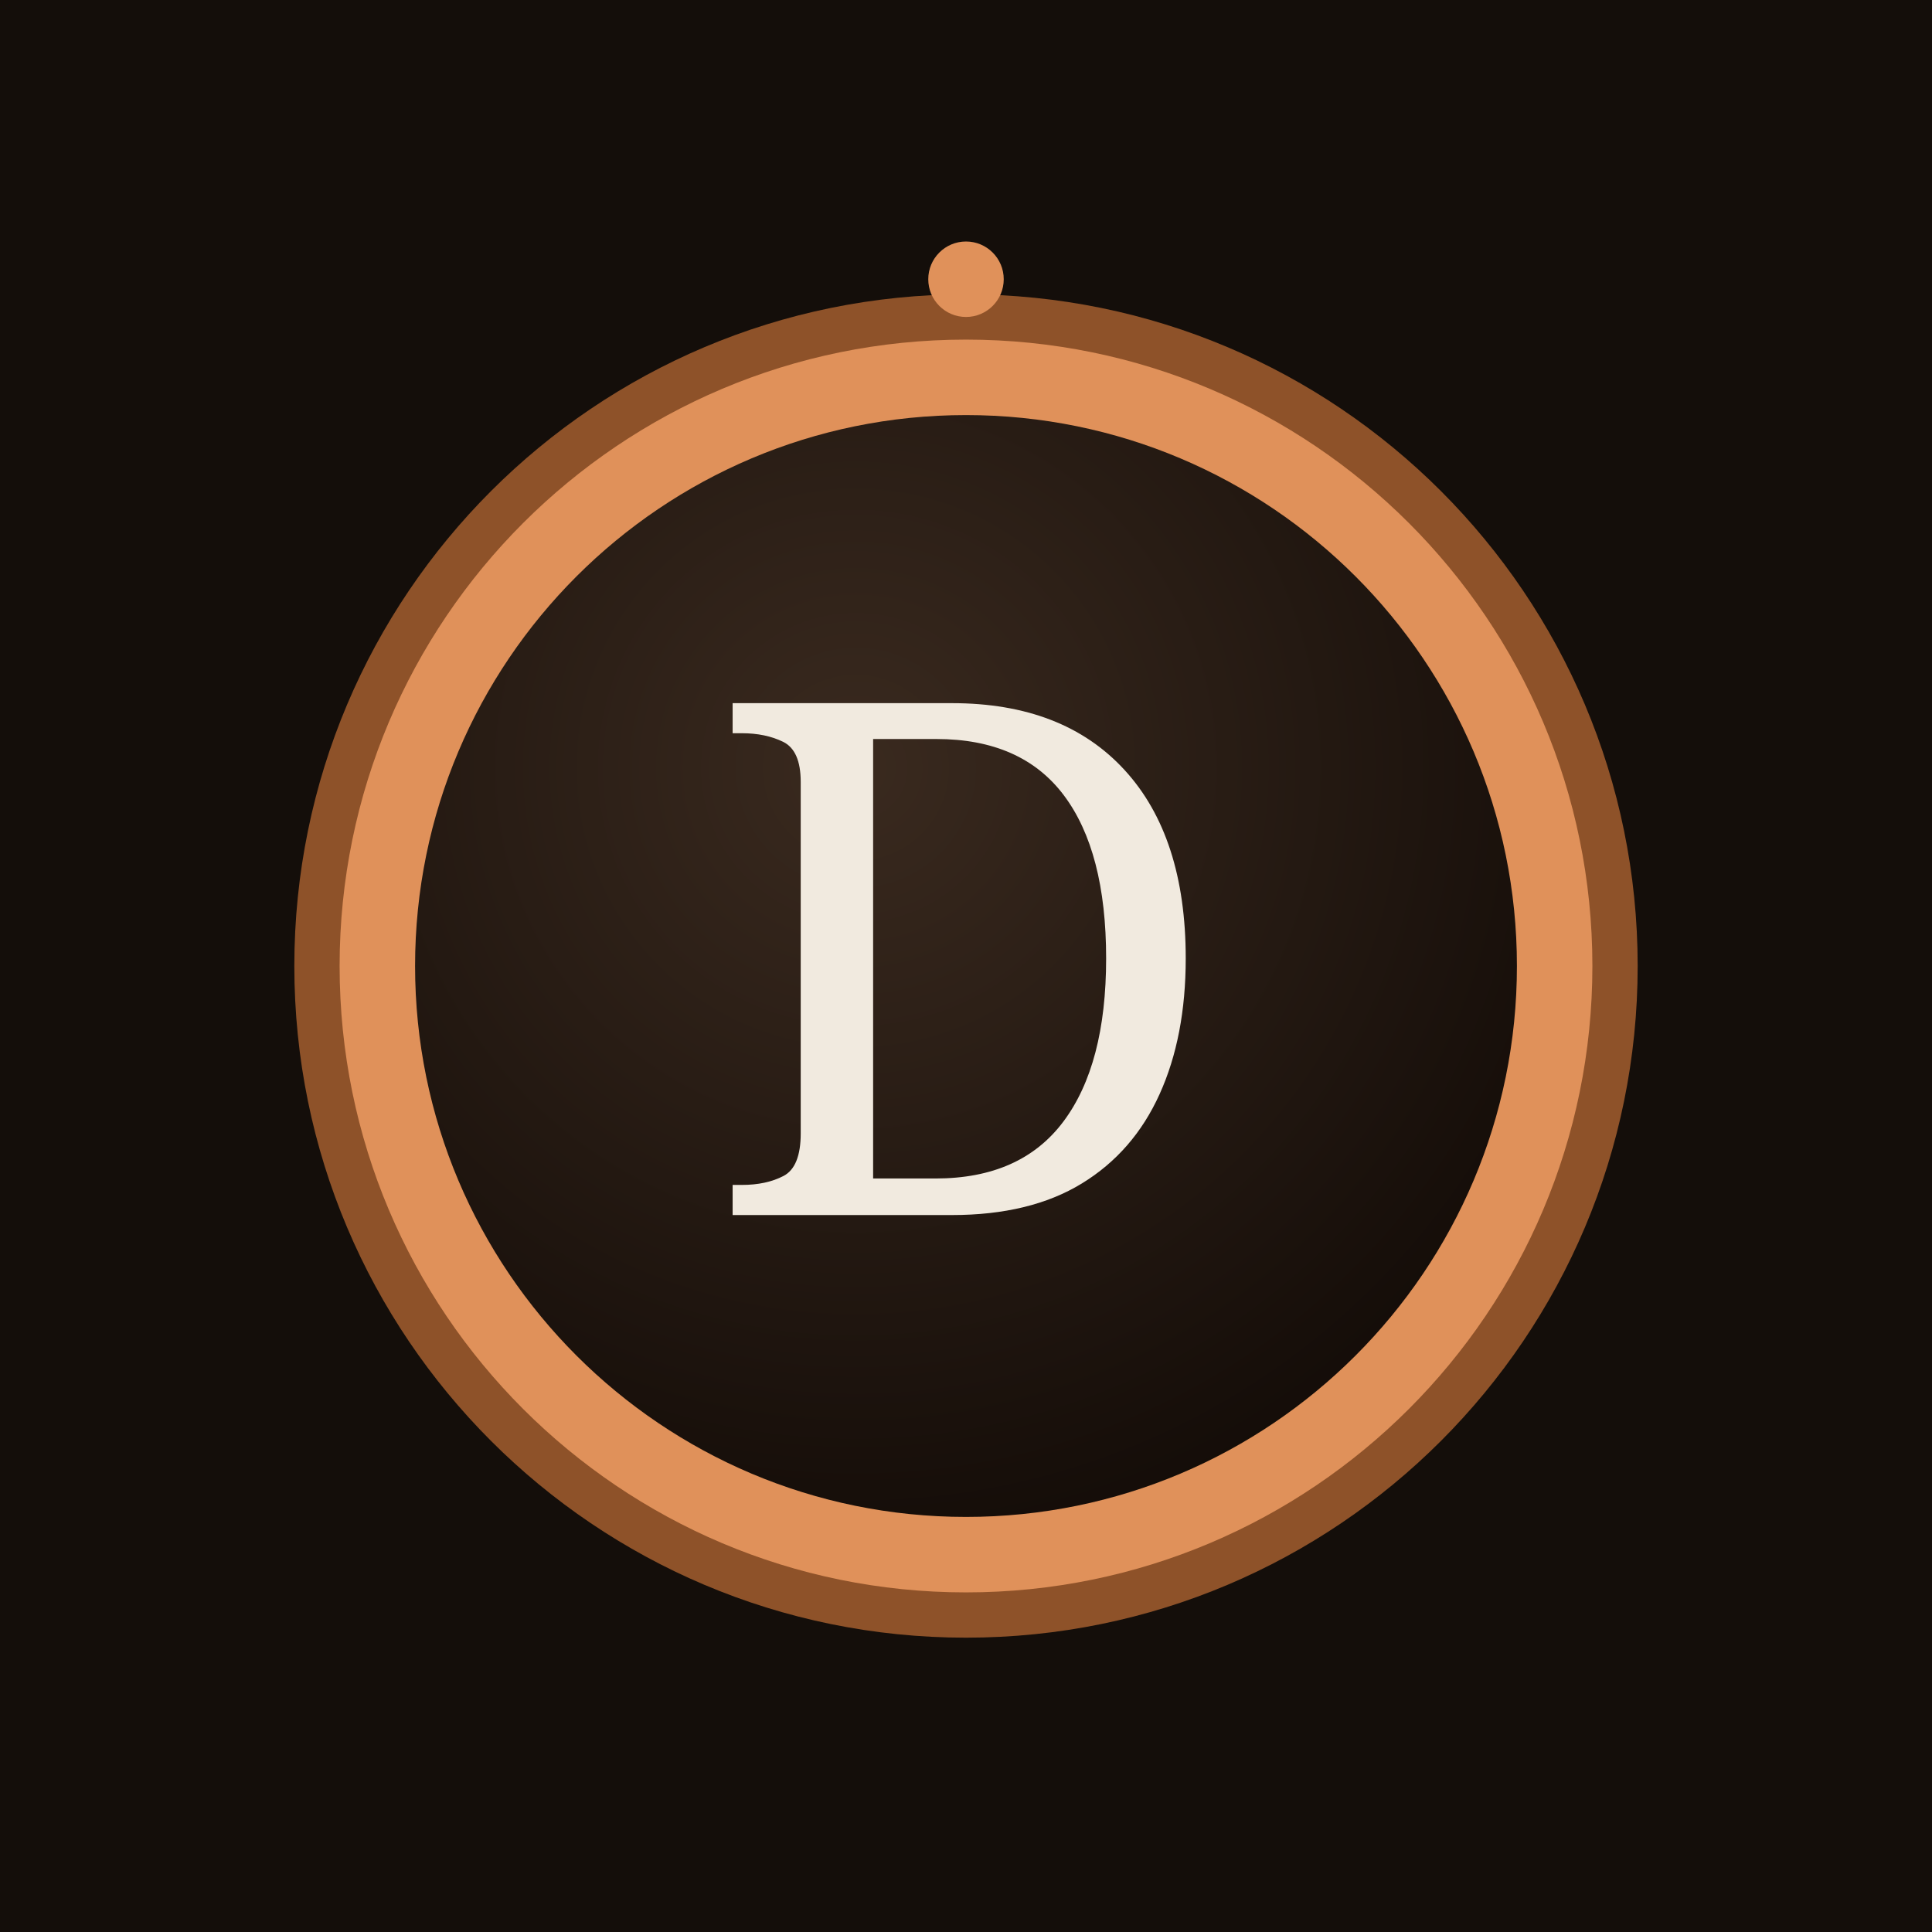
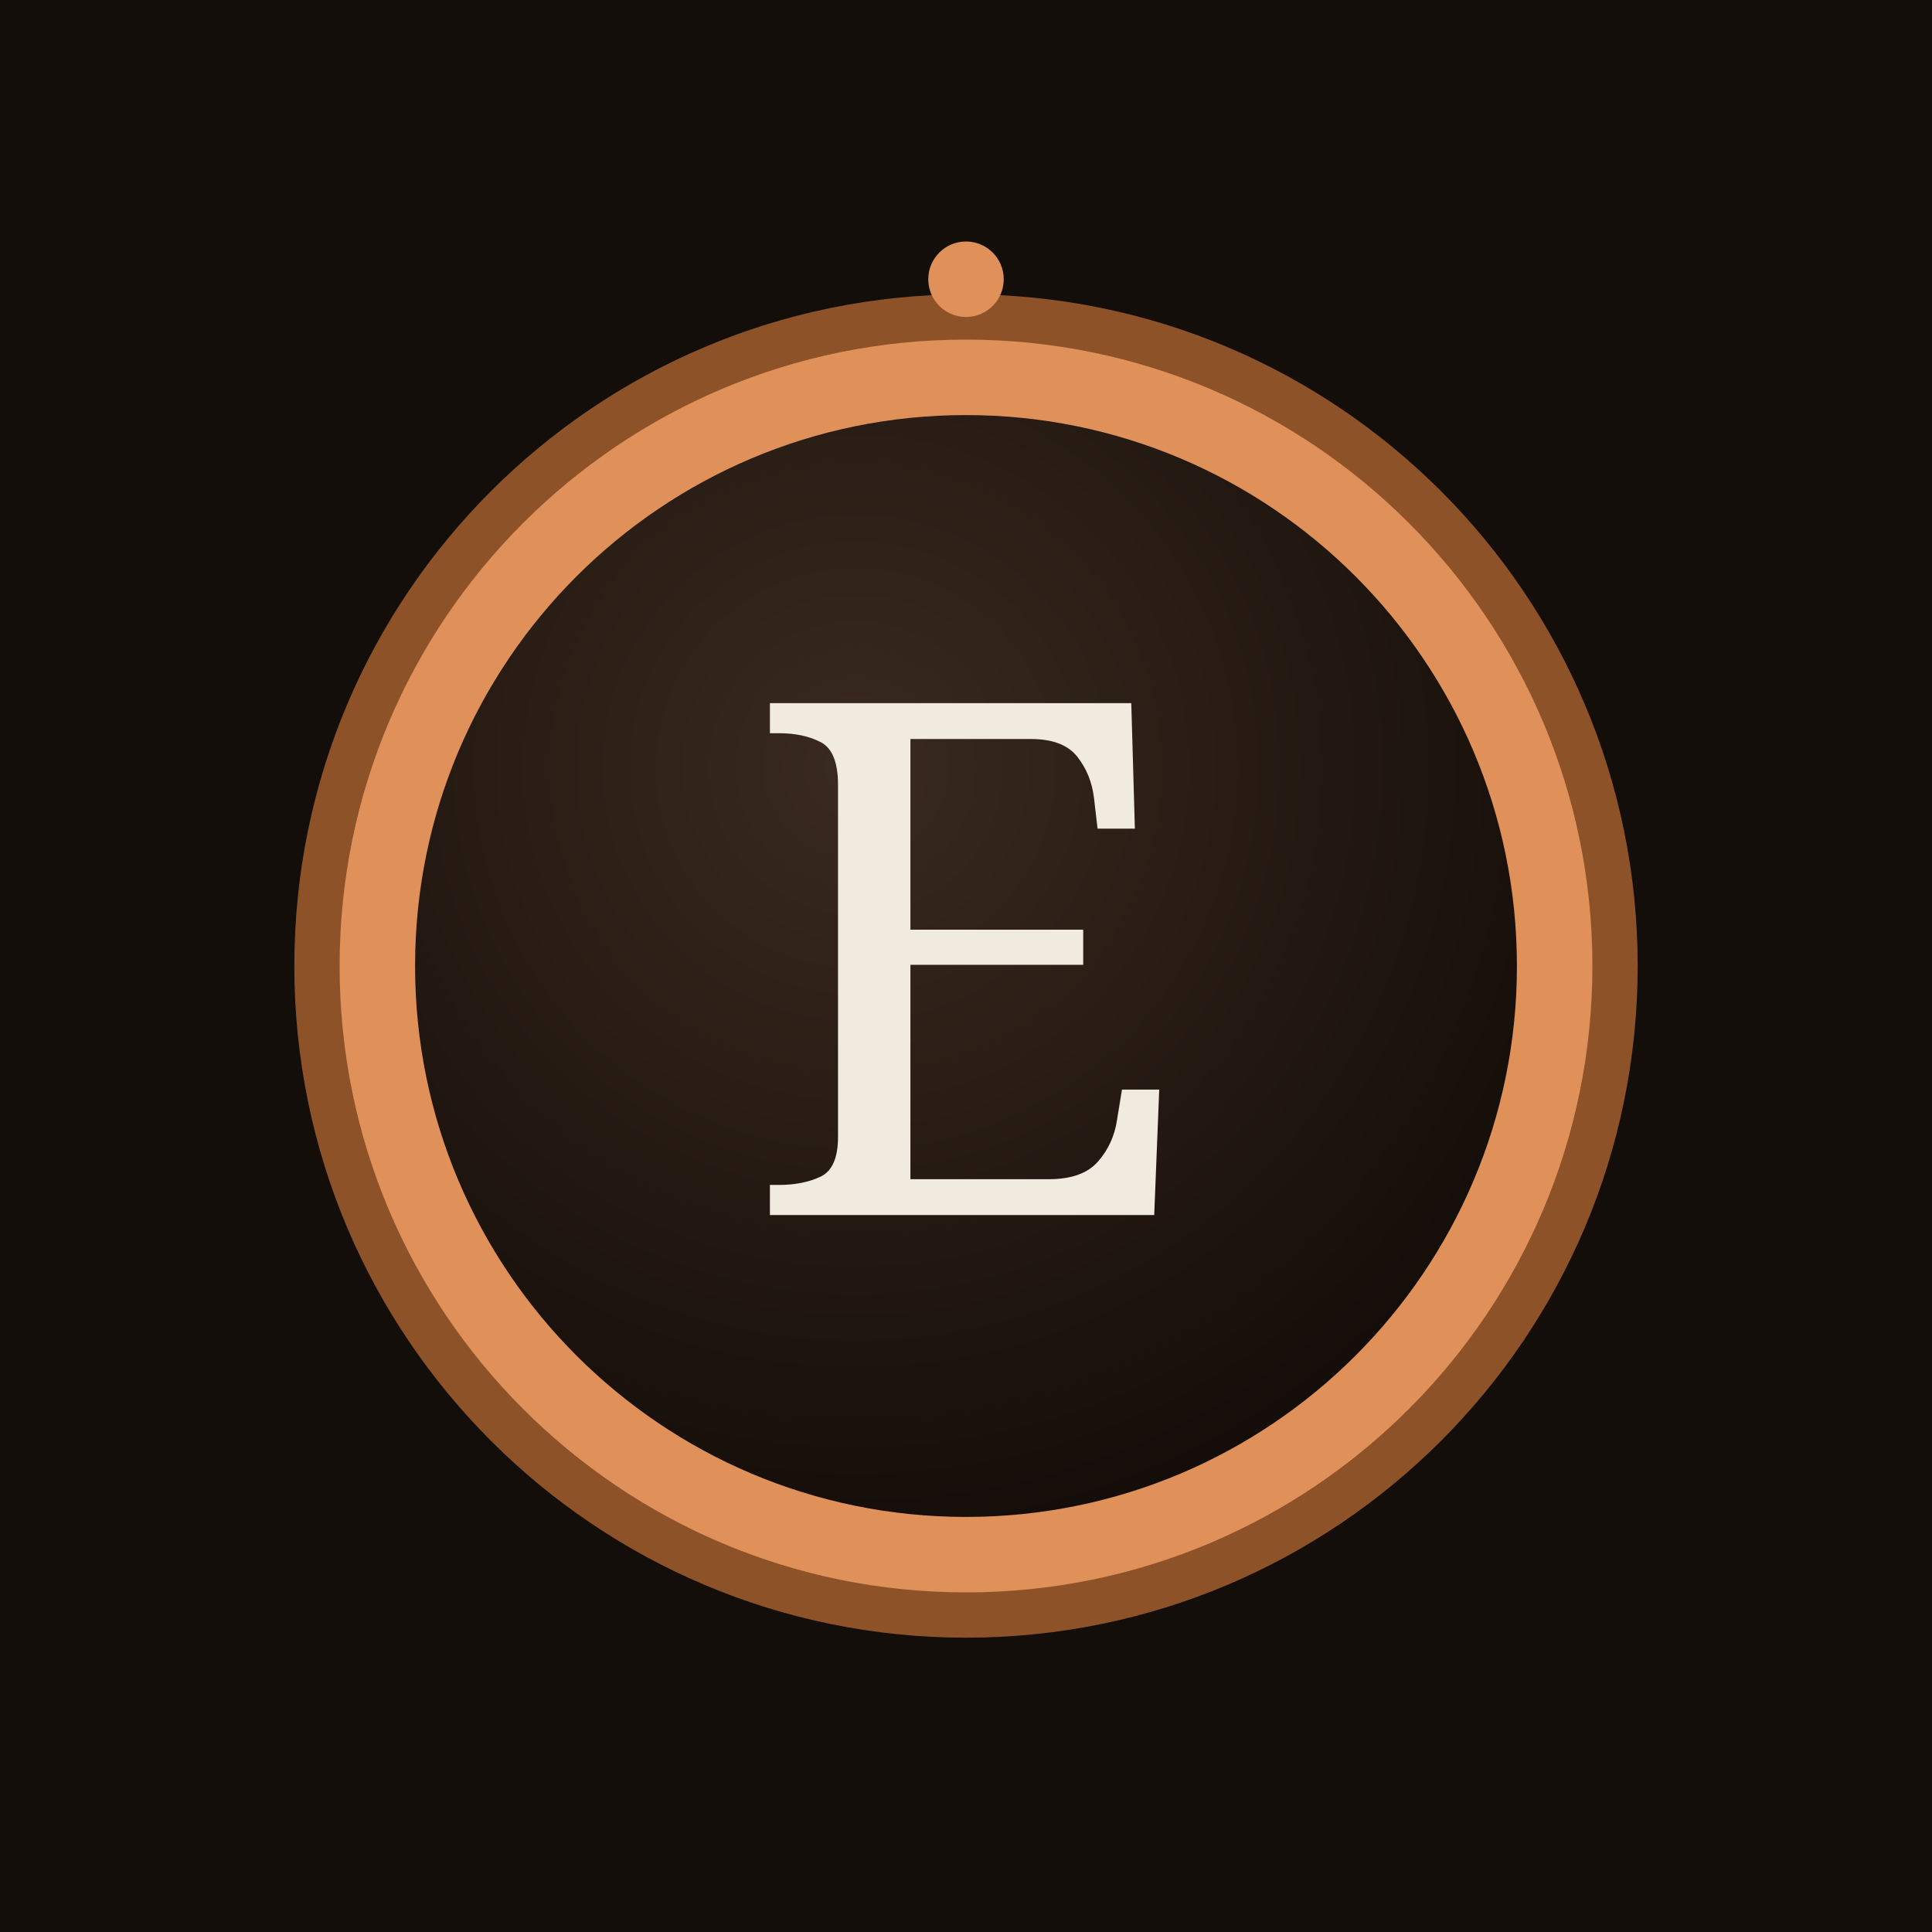
<svg xmlns="http://www.w3.org/2000/svg" viewBox="0 0 512 512">
  <defs>
    <radialGradient id="bouton" cx="0.4" cy="0.32" r="0.75">
      <stop offset="0" stop-color="#3A2A1F" />
      <stop offset="1" stop-color="#120B07" />
    </radialGradient>
  </defs>
  <rect width="512" height="512" fill="#140E0A" />
  <circle cx="256" cy="256" r="178" fill="#8E5229" />
  <circle cx="256" cy="256" r="166" fill="#E0915A" />
  <circle cx="256" cy="256" r="146" fill="url(#bouton)" />
-   <text x="256" y="322" text-anchor="middle" font-family="'Young Serif', Georgia, serif" font-size="190" fill="#F1EADF">D</text>
+   <text x="256" y="322" text-anchor="middle" font-family="'Young Serif', Georgia, serif" font-size="190" fill="#F1EADF">E</text>
  <circle cx="256" cy="74" r="10" fill="#E0915A" />
</svg>
